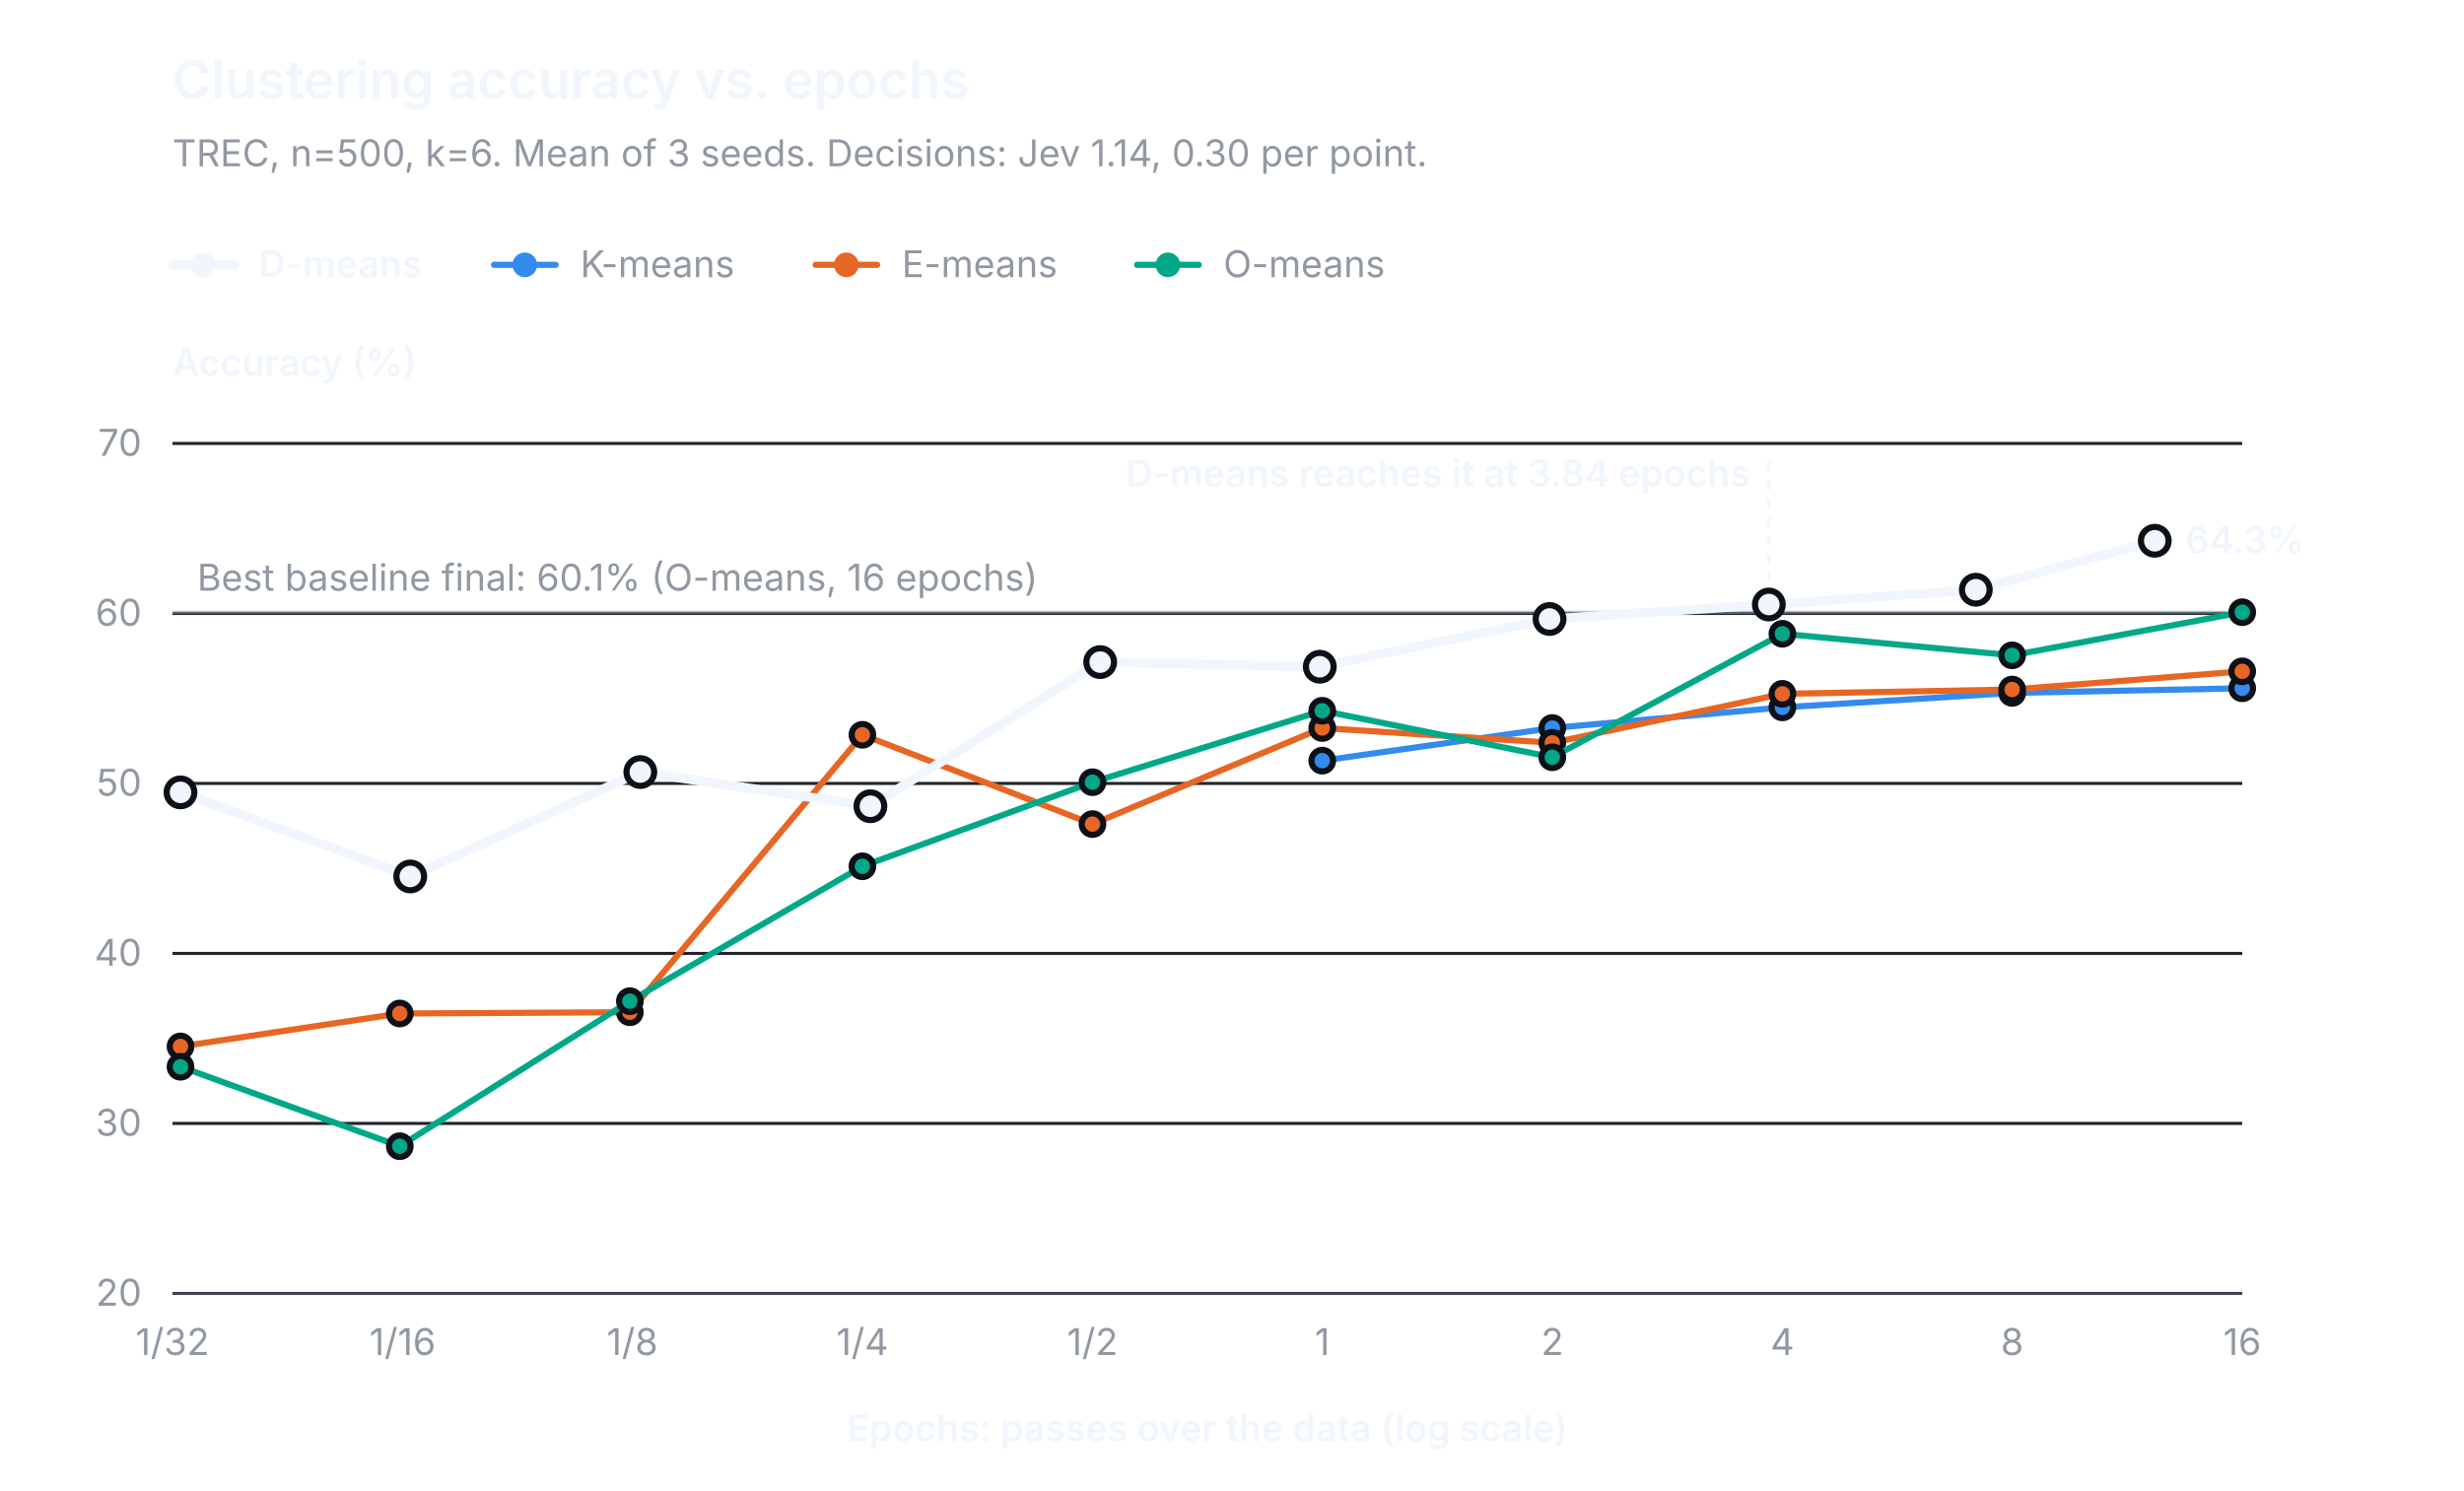
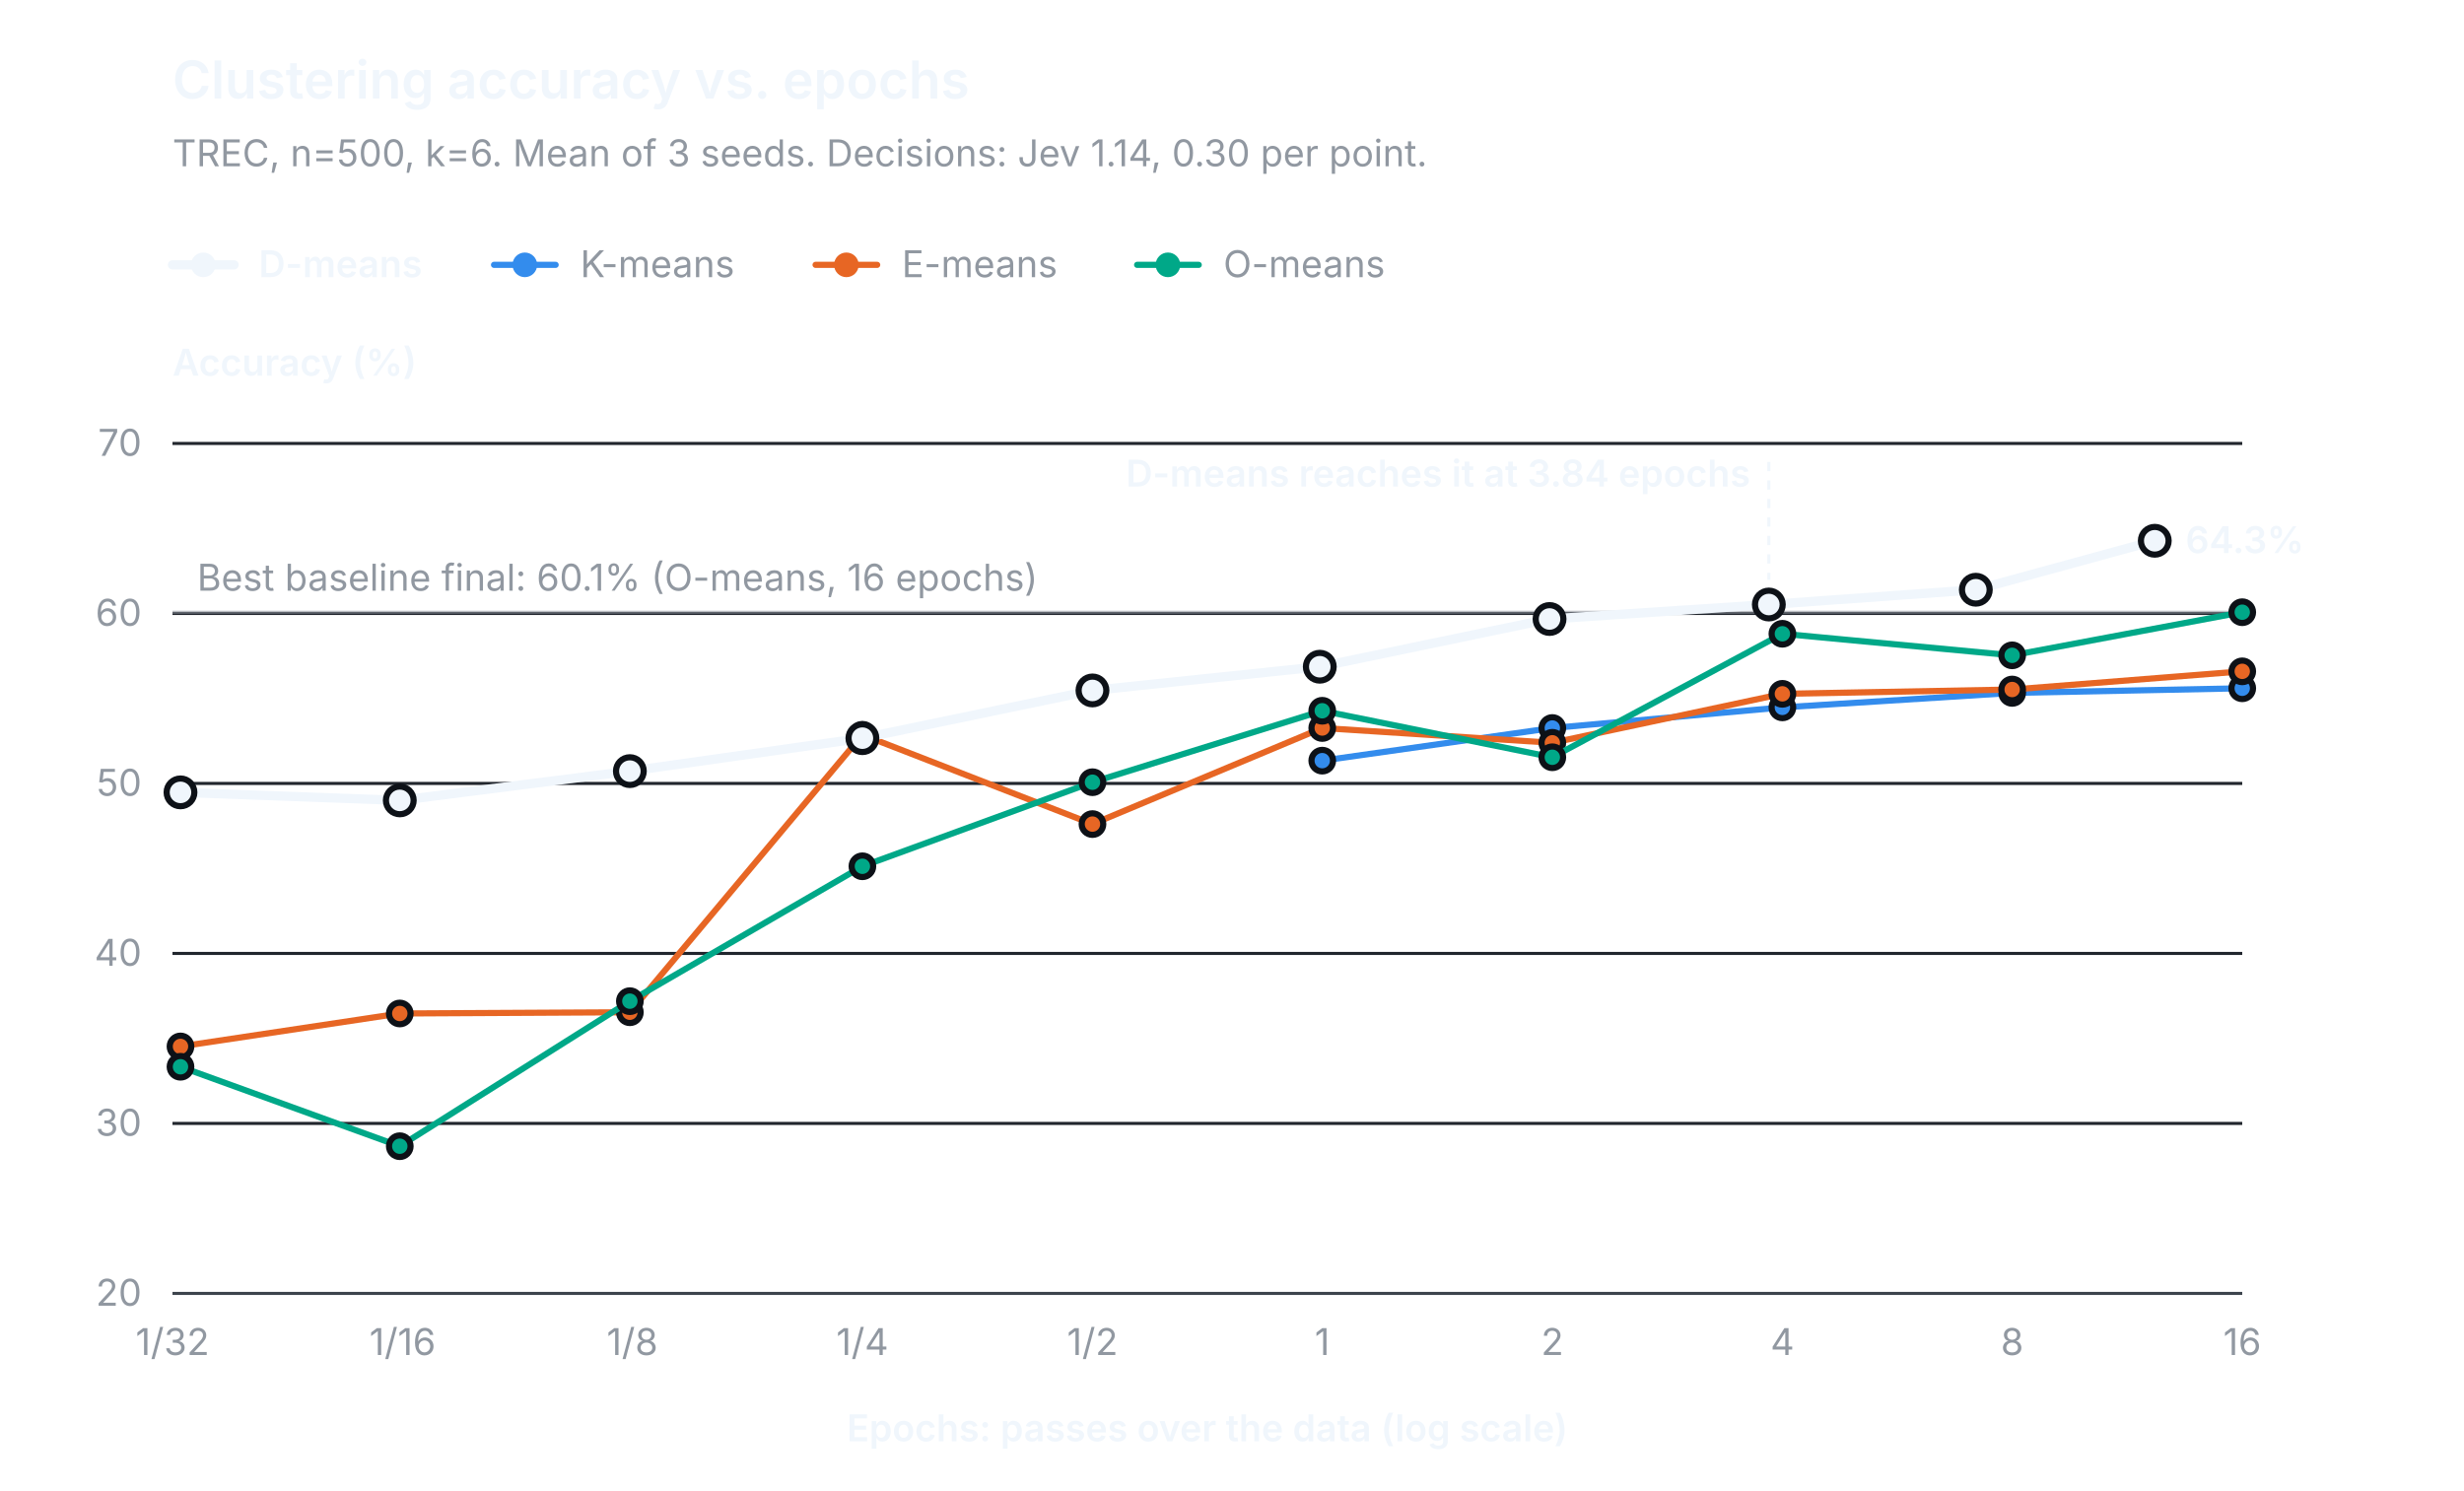
<svg xmlns="http://www.w3.org/2000/svg" viewBox="0 0 800 484" width="800" height="484" role="img" aria-labelledby="t d">
  <style>text{font-family:-apple-system,BlinkMacSystemFont,'Segoe UI',system-ui,sans-serif;fill:#9198a1;font-size:12px}.h{fill:#f0f6fc;font-size:17px;font-weight:600}.n{font-variant-numeric:tabular-nums}.k{fill:#f0f6fc;font-weight:600}</style>
  <text class="h" x="56" y="32">Clustering accuracy vs. epochs</text>
  <text x="56" y="54">TREC, n=500, k=6. Mean of 3 seeds. Decisions: Jev 1.14, 0.30 per point.</text>
  <g data-legend="d-means">
    <line x1="56" y1="86" x2="76" y2="86" stroke="#f0f6fc" stroke-width="3" stroke-linecap="round" />
    <circle cx="66" cy="86" r="4" fill="#f0f6fc" />
    <text x="84" y="90" class="k">D-means</text>
  </g>
  <g data-legend="k-means">
    <line x1="160.4" y1="86" x2="180.4" y2="86" stroke="#338ced" stroke-width="2" stroke-linecap="round" />
    <circle cx="170.4" cy="86" r="4" fill="#338ced" />
    <text x="188.4" y="90">K-means</text>
  </g>
  <g data-legend="e-means">
    <line x1="264.8" y1="86" x2="284.8" y2="86" stroke="#e76624" stroke-width="2" stroke-linecap="round" />
    <circle cx="274.8" cy="86" r="4" fill="#e76624" />
    <text x="292.8" y="90">E-means</text>
  </g>
  <g data-legend="o-means">
    <line x1="369.2" y1="86" x2="389.2" y2="86" stroke="#00a888" stroke-width="2" stroke-linecap="round" />
    <circle cx="379.2" cy="86" r="4" fill="#00a888" />
    <text x="397.2" y="90">O-means</text>
  </g>
  <text x="56" y="122" class="k">Accuracy (%)</text>
  <line x1="56" y1="420.0" x2="728" y2="420.0" stroke="#3d444d" stroke-width="1" />
  <text x="46" y="424.0" text-anchor="end" class="n">20</text>
  <line x1="56" y1="364.8" x2="728" y2="364.8" stroke="#21262d" stroke-width="1" />
  <text x="46" y="368.8" text-anchor="end" class="n">30</text>
  <line x1="56" y1="309.6" x2="728" y2="309.6" stroke="#21262d" stroke-width="1" />
  <text x="46" y="313.6" text-anchor="end" class="n">40</text>
  <line x1="56" y1="254.4" x2="728" y2="254.4" stroke="#21262d" stroke-width="1" />
  <text x="46" y="258.4" text-anchor="end" class="n">50</text>
  <line x1="56" y1="199.2" x2="728" y2="199.2" stroke="#21262d" stroke-width="1" />
  <text x="46" y="203.2" text-anchor="end" class="n">60</text>
  <line x1="56" y1="144.0" x2="728" y2="144.0" stroke="#21262d" stroke-width="1" />
  <text x="46" y="148.0" text-anchor="end" class="n">70</text>
  <text x="56.0" y="440" text-anchor="middle" class="n">1/32</text>
  <text x="130.7" y="440" text-anchor="middle" class="n">1/16</text>
  <text x="205.3" y="440" text-anchor="middle" class="n">1/8</text>
  <text x="280.0" y="440" text-anchor="middle" class="n">1/4</text>
  <text x="354.7" y="440" text-anchor="middle" class="n">1/2</text>
  <text x="429.3" y="440" text-anchor="middle" class="n">1</text>
  <text x="504.0" y="440" text-anchor="middle" class="n">2</text>
  <text x="578.7" y="440" text-anchor="middle" class="n">4</text>
  <text x="653.3" y="440" text-anchor="middle" class="n">8</text>
  <text x="728.0" y="440" text-anchor="middle" class="n">16</text>
  <text x="392.0" y="468" text-anchor="middle" class="k">Epochs: passes over the data (log scale)</text>
  <line x1="56" y1="198.8" x2="728" y2="198.8" stroke="#9198a1" stroke-width="1" stroke-opacity="0.55" />
  <text x="64" y="191.8">Best baseline final: 60.1% (O-means, 16 epochs)</text>
  <g data-method="k-means">
    <path d="M429.3,247.0 L504.0,236.4 L578.7,229.7 L653.3,225.0 L728.0,223.5" fill="none" stroke="#338ced" stroke-width="2" stroke-linejoin="round" stroke-linecap="round" />
    <circle cx="429.3" cy="247.0" r="3.5" fill="#338ced" stroke="#0d1117" stroke-width="2" />
    <circle cx="504.0" cy="236.4" r="3.5" fill="#338ced" stroke="#0d1117" stroke-width="2" />
    <circle cx="578.7" cy="229.7" r="3.5" fill="#338ced" stroke="#0d1117" stroke-width="2" />
    <circle cx="653.3" cy="225.0" r="3.5" fill="#338ced" stroke="#0d1117" stroke-width="2" />
    <circle cx="728.0" cy="223.5" r="3.5" fill="#338ced" stroke="#0d1117" stroke-width="2" />
  </g>
  <g data-method="e-means">
    <path d="M58.6,339.8 L129.8,329.1 L204.5,328.7 L280.0,238.6 L354.7,267.6 L429.3,236.4 L504.0,241.2 L578.7,225.3 L653.3,223.9 L728.0,218.0" fill="none" stroke="#e76624" stroke-width="2" stroke-linejoin="round" stroke-linecap="round" />
    <circle cx="58.6" cy="339.8" r="3.5" fill="#e76624" stroke="#0d1117" stroke-width="2" />
    <circle cx="129.8" cy="329.1" r="3.5" fill="#e76624" stroke="#0d1117" stroke-width="2" />
    <circle cx="204.5" cy="328.7" r="3.5" fill="#e76624" stroke="#0d1117" stroke-width="2" />
    <circle cx="280.0" cy="238.6" r="3.5" fill="#e76624" stroke="#0d1117" stroke-width="2" />
    <circle cx="354.7" cy="267.6" r="3.5" fill="#e76624" stroke="#0d1117" stroke-width="2" />
    <circle cx="429.3" cy="236.4" r="3.5" fill="#e76624" stroke="#0d1117" stroke-width="2" />
    <circle cx="504.0" cy="241.2" r="3.5" fill="#e76624" stroke="#0d1117" stroke-width="2" />
    <circle cx="578.7" cy="225.3" r="3.5" fill="#e76624" stroke="#0d1117" stroke-width="2" />
    <circle cx="653.3" cy="223.9" r="3.5" fill="#e76624" stroke="#0d1117" stroke-width="2" />
    <circle cx="728.0" cy="218.0" r="3.5" fill="#e76624" stroke="#0d1117" stroke-width="2" />
  </g>
  <g data-method="o-means">
    <path d="M58.6,346.4 L129.8,372.2 L204.5,325.1 L280.0,281.3 L354.7,254.0 L429.3,230.8 L504.0,245.9 L578.7,205.8 L653.3,212.8 L728.0,198.8" fill="none" stroke="#00a888" stroke-width="2" stroke-linejoin="round" stroke-linecap="round" />
    <circle cx="58.6" cy="346.4" r="3.5" fill="#00a888" stroke="#0d1117" stroke-width="2" />
    <circle cx="129.8" cy="372.2" r="3.5" fill="#00a888" stroke="#0d1117" stroke-width="2" />
    <circle cx="204.5" cy="325.1" r="3.5" fill="#00a888" stroke="#0d1117" stroke-width="2" />
    <circle cx="280.0" cy="281.3" r="3.5" fill="#00a888" stroke="#0d1117" stroke-width="2" />
    <circle cx="354.7" cy="254.0" r="3.5" fill="#00a888" stroke="#0d1117" stroke-width="2" />
    <circle cx="429.3" cy="230.8" r="3.5" fill="#00a888" stroke="#0d1117" stroke-width="2" />
    <circle cx="504.0" cy="245.9" r="3.5" fill="#00a888" stroke="#0d1117" stroke-width="2" />
    <circle cx="578.7" cy="205.8" r="3.5" fill="#00a888" stroke="#0d1117" stroke-width="2" />
    <circle cx="653.3" cy="212.8" r="3.5" fill="#00a888" stroke="#0d1117" stroke-width="2" />
    <circle cx="728.0" cy="198.8" r="3.5" fill="#00a888" stroke="#0d1117" stroke-width="2" />
  </g>
  <g data-method="d-means">
-     <path d="M58.6,257.3 L133.2,284.6 L207.9,250.7 L282.6,261.8 L357.2,215.0 L428.5,216.5 L503.1,201.0 L574.3,196.3 L641.5,191.5 L699.6,175.6" fill="none" stroke="#f0f6fc" stroke-width="3" stroke-linejoin="round" stroke-linecap="round" />
+     <path d="M58.6,257.3 L129.8,259.9 L204.5,250.4 L280.0,239.7 L354.7,224.2 L428.5,216.5 L503.1,201.0 L574.3,196.3 L641.5,191.5 L699.6,175.6" fill="none" stroke="#f0f6fc" stroke-width="3" stroke-linejoin="round" stroke-linecap="round" />
    <circle cx="58.6" cy="257.3" r="4.5" fill="#f0f6fc" stroke="#0d1117" stroke-width="2" />
-     <circle cx="133.2" cy="284.6" r="4.5" fill="#f0f6fc" stroke="#0d1117" stroke-width="2" />
-     <circle cx="207.9" cy="250.7" r="4.5" fill="#f0f6fc" stroke="#0d1117" stroke-width="2" />
-     <circle cx="282.6" cy="261.8" r="4.5" fill="#f0f6fc" stroke="#0d1117" stroke-width="2" />
-     <circle cx="357.2" cy="215.0" r="4.5" fill="#f0f6fc" stroke="#0d1117" stroke-width="2" />
+     <circle cx="129.8" cy="259.9" r="4.5" fill="#f0f6fc" stroke="#0d1117" stroke-width="2" />
+     <circle cx="204.5" cy="250.4" r="4.5" fill="#f0f6fc" stroke="#0d1117" stroke-width="2" />
+     <circle cx="280.0" cy="239.7" r="4.5" fill="#f0f6fc" stroke="#0d1117" stroke-width="2" />
+     <circle cx="354.7" cy="224.2" r="4.5" fill="#f0f6fc" stroke="#0d1117" stroke-width="2" />
    <circle cx="428.5" cy="216.5" r="4.5" fill="#f0f6fc" stroke="#0d1117" stroke-width="2" />
    <circle cx="503.1" cy="201.0" r="4.5" fill="#f0f6fc" stroke="#0d1117" stroke-width="2" />
    <circle cx="574.3" cy="196.3" r="4.5" fill="#f0f6fc" stroke="#0d1117" stroke-width="2" />
    <circle cx="641.5" cy="191.5" r="4.5" fill="#f0f6fc" stroke="#0d1117" stroke-width="2" />
    <circle cx="699.6" cy="175.6" r="4.5" fill="#f0f6fc" stroke="#0d1117" stroke-width="2" />
  </g>
  <line x1="574.3" y1="150" x2="574.3" y2="188.3" stroke="#f0f6fc" stroke-width="1" stroke-dasharray="3 3" />
  <text x="568.3" y="158" class="k" text-anchor="end">D-means reaches it at 3.84 epochs</text>
  <text x="709.6" y="179.6" class="k n">64.3%</text>
</svg>
